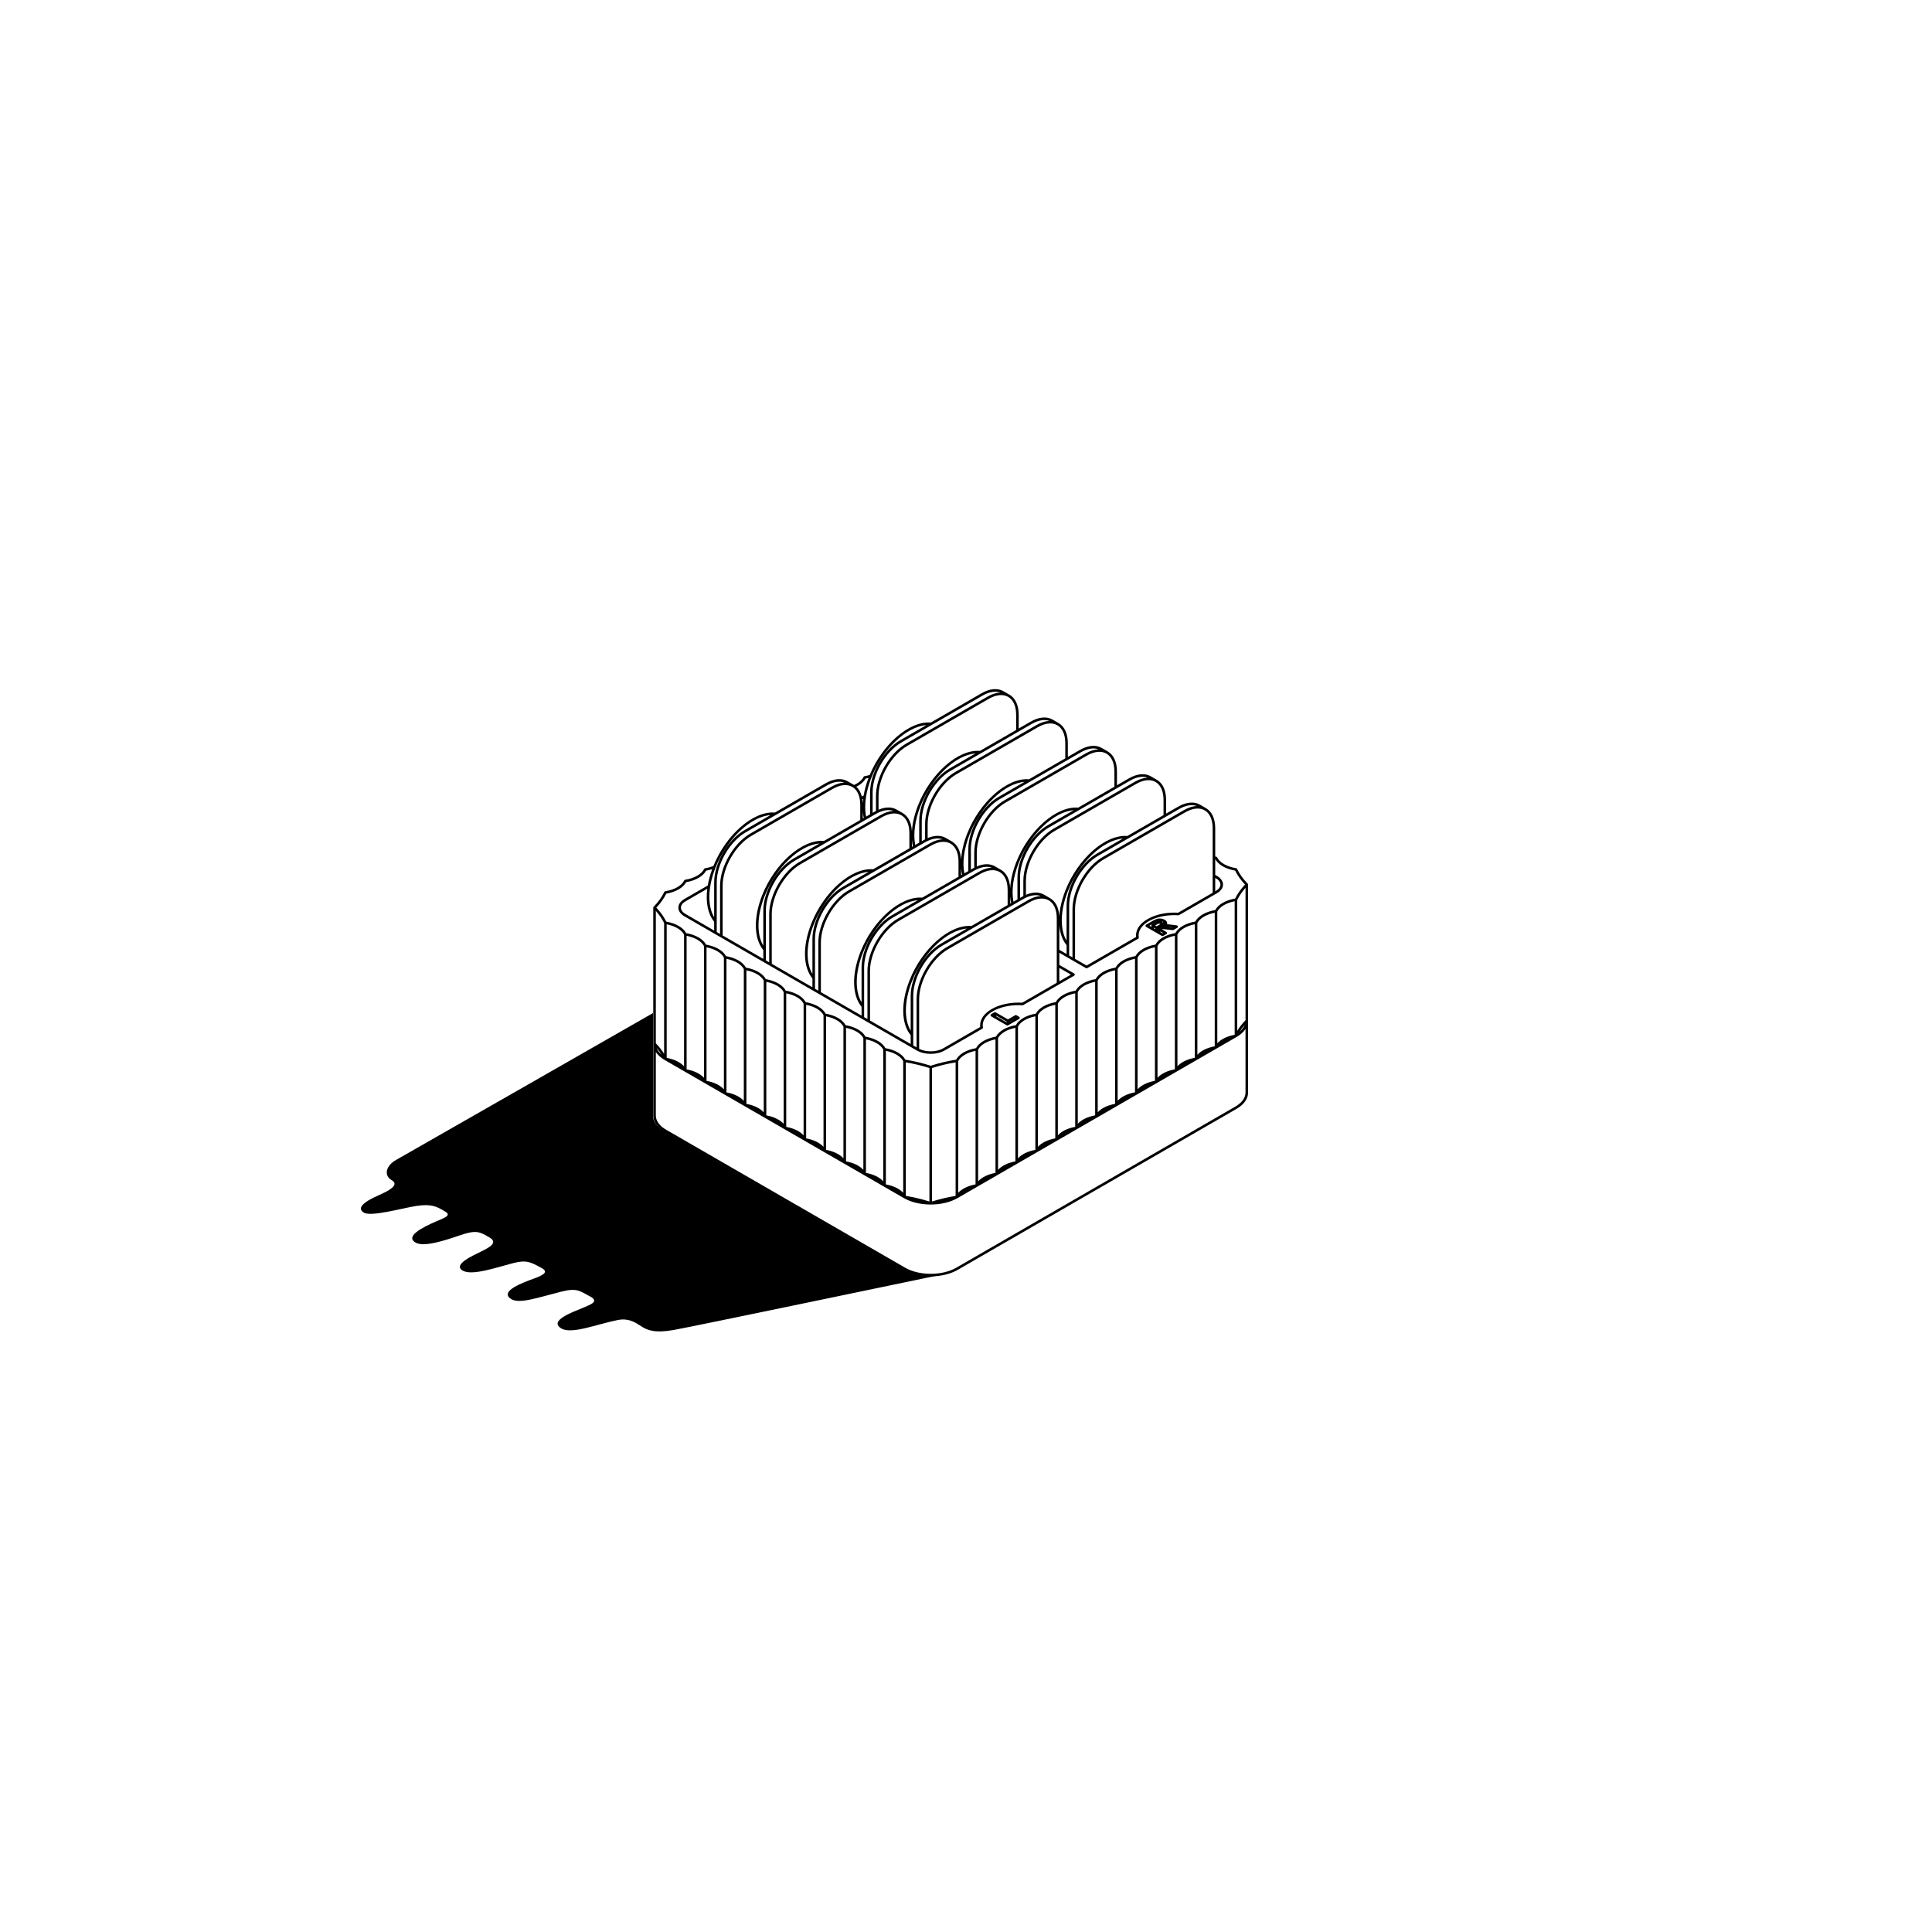
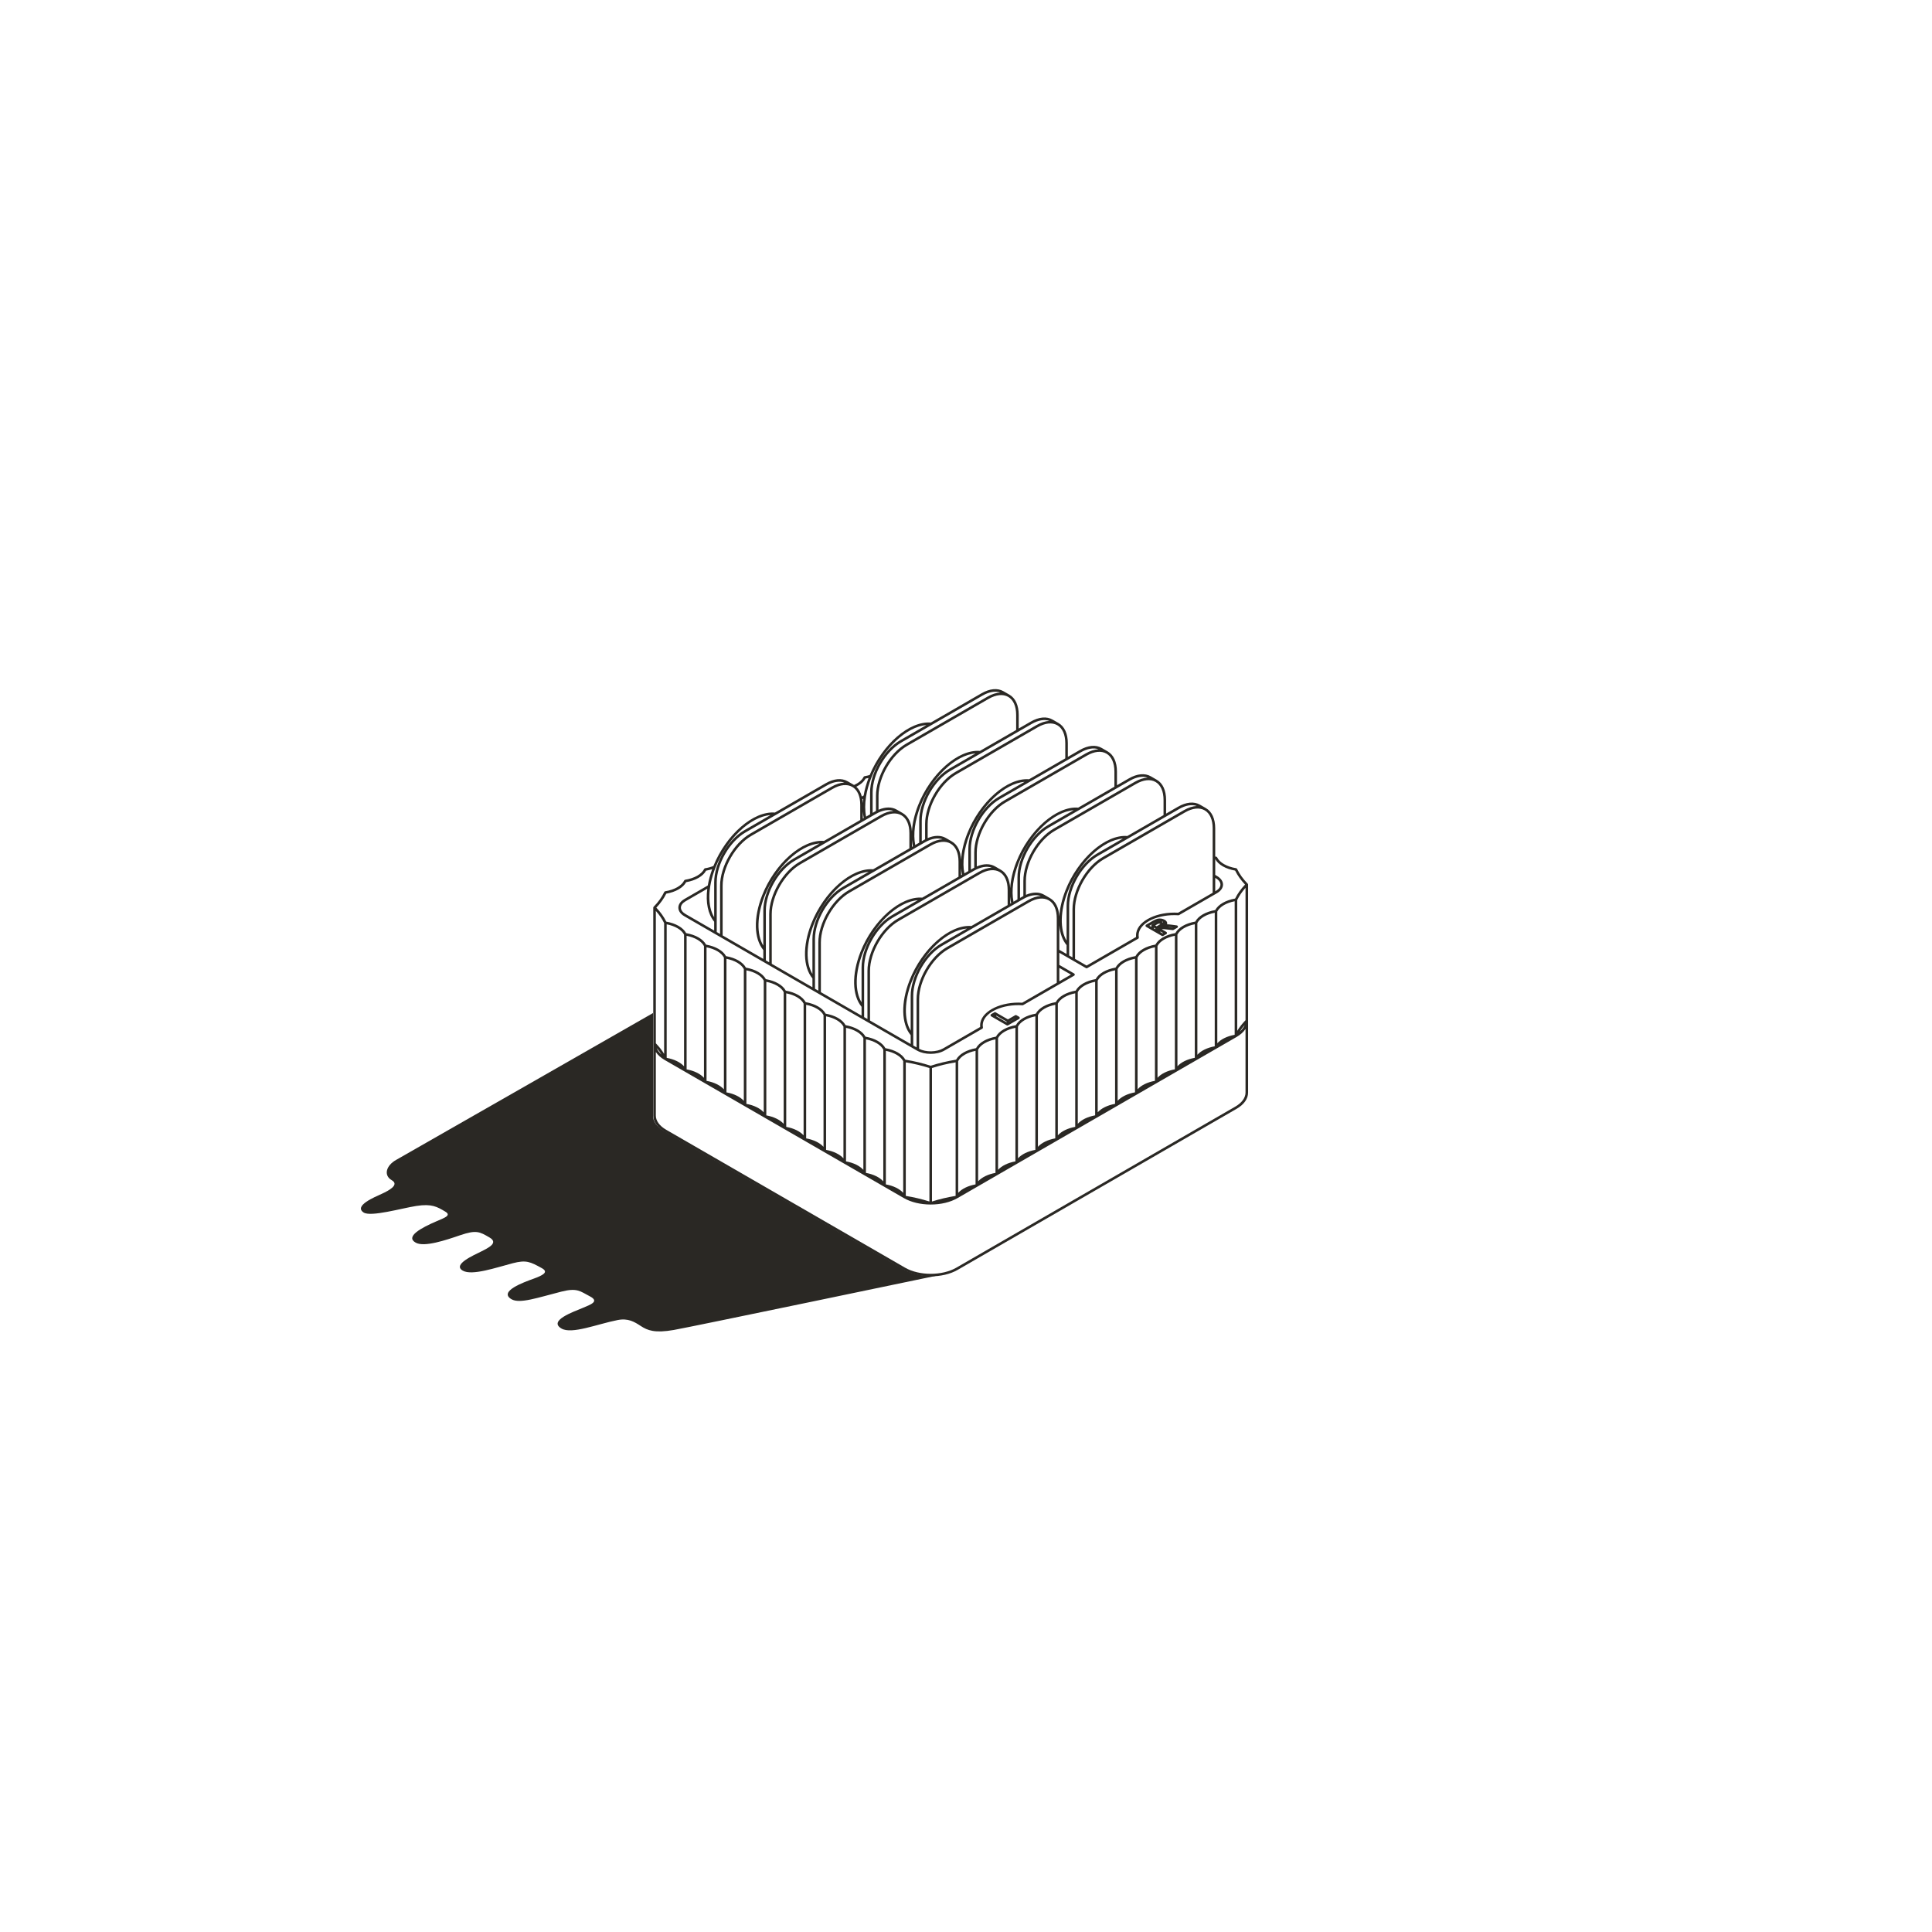
- <svg xmlns="http://www.w3.org/2000/svg" viewBox="0 0 1000 1000">
+ <svg xmlns="http://www.w3.org/2000/svg" viewBox="0 0 1000 1000" fill="#2A2824">
  <g id="Layer_2" data-name="Layer 2">
    <path d="M484.36,660.27v.12c-1.93.4-125.69,26.25-135.61,28s-13.66.17-17-2-6.54-4.22-12.07-3.13c-10.52,2.06-23.73,7.51-29.07,4.38-6.94-4.07,6.17-8.63,11-10.66,4.18-1.75,8.78-3.36,3.71-6s-6.52-4.53-14.81-2.42c-12.26,3.11-21.51,6.41-25.78,3.91-6.89-4.05,6.53-8.83,11.3-10.56s8.23-3.41,4.43-5.51c-6.07-3.37-8.17-4.34-15.05-2.56-8.43,2.18-21.12,6.64-25.92,3.82-5.39-3.16,5.65-7.92,9.51-9.86s9.14-4.49,4.39-7.27c-5.21-3.06-6.88-4-15.24-1.17-7.26,2.49-18.5,6.29-22.93,3.86-5.64-3.1,2.62-7.64,10.95-11.2,4.16-1.77,7.67-3,4.13-5-4-2.34-6.74-4.08-14.83-2.82-7.45,1.16-23.6,5.82-27.28,3.38-5.22-3.48,5.8-8,9.42-9.66s9.28-4.68,5.15-7.05c-4.3-2.47-3-7.55,2.32-10.53s132.92-75.99,132.92-75.99v53.15c0,3,2,5.78,5.64,7.87l124.29,71.76c4.44,2.59,10.6,3.63,16.43,3.14Z" />
  </g>
  <g id="Layer_3" data-name="Layer 3">
    <path d="M592.975,479.428c.011.026.012.053.026.078.009.015.022.027.032.041.012.017.025.033.038.049.049.058.103.109.166.147.003.002.004.005.007.006l8.137,4.698c.001.001.002.001.003.001.033.019.069.03.105.043.074.027.149.045.225.045 0,0,.001,0,.001,0s.001,0,.001,0c.076,0,.151-.018.225-.045.035-.013.072-.024.105-.043.001-.001.002-.001.003-.001l1.643-.949c.003-.002.004-.005.007-.006.063-.037.118-.088.166-.147.014-.016.026-.032.038-.049.01-.015.023-.026.032-.041.014-.025.015-.052.026-.078.018-.043.035-.084.044-.13.008-.042.009-.083.009-.125 0-.042-.001-.083-.009-.125-.009-.046-.026-.087-.044-.13-.011-.026-.012-.053-.026-.078-.007-.012-.019-.018-.026-.03-.025-.038-.056-.068-.089-.101-.032-.032-.062-.063-.099-.087-.011-.008-.018-.02-.03-.027l-2.329-1.344c.012-.004.023-.009.035-.013.091-.021.182-.042.279-.053.121-.014.247-.013.373-.013v.001c.233.014.466.028.699.047.431.035.856.086,1.281.136.001,0,.002,0,.003 0.0 0,0,0.0 0.0.001 0l2.958.337c.026.003.051.004.076.004.071,0,.142-.016.212-.04.02-.007.038-.015.058-.024.021-.009.043-.014.063-.026l1.965-1.135c.017-.01.027-.026.043-.038.041-.028.076-.06.11-.097.024-.027.047-.052.066-.082.025-.038.042-.078.059-.121.014-.036.028-.071.036-.109.003-.015.012-.027.014-.042.004-.027-.006-.052-.005-.079.001-.046,0-.091-.009-.137-.009-.046-.025-.086-.043-.129-.011-.025-.012-.052-.026-.076-.007-.013-.02-.019-.028-.031-.026-.039-.058-.071-.092-.104-.029-.028-.056-.057-.09-.079-.034-.023-.072-.037-.111-.054-.043-.018-.084-.036-.13-.045-.014-.003-.025-.011-.039-.013l-2.581-.343c-.003-0-.005.001-.008.001-.003-.001-.006-.003-.009-.003-.447-.06-.894-.12-1.345-.16-.305-.027-.612-.044-.92-.062l-.001.011c-.009-.001-.017-.005-.026-.005l0-.007-0.0.007c-.013-.001-.024-.007-.037-.007-.003,0-.004.001-.007.001-.003,0-.006-.002-.009-.002h-.005c-.04 0-.079.003-.119.003.051-.177.078-.346.099-.493 0-.002-.001-.003-0-.005.005-.036-.005-.073-.006-.11-.002-.052.002-.105-.011-.154-0-.001,0-.002-0-.004-.07-.25-.157-.562-.395-.861-.23-.289-.549-.499-.857-.702-.011-.007-.023-.007-.034-.014-.01-.006-.017-.016-.028-.022-.264-.136-.538-.277-.87-.384-.31-.1-.636-.158-.952-.214l-.002.009c-.001-0-.002-.001-.003-.001-.02-.004-.037-.015-.058-.017-.317-.027-.646-.055-.987-.036-.331.019-.635.084-.929.145l.003.012c-.03.006-.059.002-.088.012-.334.115-.668.231-.979.364-.46.198-.862.429-1.249.652-0.0 0-0.0 0-.001.001-.001 0-.001 0-.001.001l-3.458,1.996c-.012.007-.018.019-.03.026-.037.025-.068.056-.101.089-.032.032-.063.062-.087.099-.008.011-.019.018-.026.03-.014.025-.015.052-.026.078-.018.043-.035.084-.044.13-.008.042-.009.083-.009.125-0.0.042.001.083.009.125.009.046.026.087.044.13h-0ZM604.857,479.795c.067.005.134.008.201.013.431.038.857.096,1.303.156.001,0,.001,0,.001,0l.64.085-.079.046-2.066-.235v-.065h0ZM601.543,476.941c.104.034.204.076.305.122v.569c-.039-.06-.084-.123-.144-.186-.051-.053-.106-.096-.161-.139v-.366h0ZM597.996,480.955l-.733-.423v-.359l.733.423v.359ZM599.464,480.53c-.019.022-.037.044-.053.069-.008.011-.019.018-.026.03-.007.012-.007.026-.013.038-.013.026-.023.052-.033.08-.003.007-.008.013-.01.021v-.172l.149-.086c-.005.006-.008.014-.013.019h0ZM600.589,479.872c-.004.002-.008.003-.011.004.004-.002.008-.004.011-.007v.002ZM600.627,482.115l1.399.808-.311.179-1.088-.628v-.359h0ZM599.817,476.769c.071-.01.142-.022.211-.026.058-.003.122.001.183.001v.038c-.032-.004-.067-.009-.098-.012-.012-.001-.023.004-.035.003-.012-.001-.022-.007-.034-.007h-.012c-.073.001-.143.012-.215.015v-.013h0ZM599,478.409c.122-.065.247-.13.371-.193.112-.041.219-.079.314-.095.105-.018.218-.018.332-.02.107.011.215.02.31.045.083.022.172.069.271.12-.057.044-.11.089-.169.131-.256.182-.557.352-.876.531-.001.001-.002.002-.003.002-.001.001-.003.001-.004.001l-.882.509-.733-.423.283-.163c.001-0.0.001-.001.001-.001.001-0.0.001-.001.002-.001.258-.151.516-.301.784-.445h0ZM597.369,477.754s.001-.001.001-.001c.371-.213.722-.415,1.11-.582.002-.001.004-.001.005-.002v.006c-.038.02-.076.039-.114.059-.282.151-.553.309-.824.467-0,0-0,0-.001 0l-1.282.74c-.012.007-.018.019-.03.026-.025.016-.047.034-.07.053-.024.021-.044.041-.065.065-.019.022-.037.044-.053.069-.008.011-.019.018-.026.03-.007.012-.007.026-.013.038-.013.026-.023.052-.033.079-.01.03-.018.059-.024.09-.006.029-.01.057-.011.087-.001.013-.008.025-.008.039v.744l-1.022-.59,2.459-1.419h0ZM646.01,457.857c-0-.046-.017-.089-.026-.134-.008-.038-.008-.076-.023-.113-.001-.003-.002-.005-.003-.008-.028-.067-.071-.123-.118-.177-.009-.01-.012-.023-.022-.033-.001-.001-.002-.002-.002-.002-.001-.001-.001-.001-.002-.002-.001-.001-.001-.001-.002-.002-0-0-0-.001-.001-.001-0-0-.001-0-.001-.001-2.372-2.409-4.217-4.98-5.482-7.641-.009-.019-.025-.03-.036-.048-.023-.039-.05-.074-.081-.108-.029-.032-.057-.06-.091-.085-.033-.025-.068-.044-.106-.062-.042-.021-.084-.037-.129-.048-.019-.005-.034-.017-.054-.02-4.764-.765-8.527-2.906-9.819-5.585-.009-.018-.024-.028-.034-.045-.023-.04-.051-.074-.082-.108-.029-.032-.058-.06-.091-.086-.033-.025-.068-.043-.106-.062-.041-.02-.082-.036-.126-.047-.019-.005-.035-.017-.055-.021-.175-.028-.346-.064-.519-.096v-14.59c0-4.954-1.705-8.666-4.802-10.454-0-0-.001-0-.001-.001l-3.051-1.762c-3.098-1.788-7.166-1.408-11.454,1.069l-6.121,3.534v-7.068c0-4.954-1.705-8.666-4.802-10.454-0-0-.001-0-.001-.001l-3.051-1.762c-3.096-1.788-7.164-1.409-11.455,1.069l-6.121,3.534v-7.068c0-4.953-1.705-8.665-4.8-10.453-.001-0-.001-.001-.001-.001l-3.051-1.762c-3.097-1.787-7.166-1.408-11.455,1.069l-6.121,3.534v-7.068c0-4.953-1.705-8.665-4.8-10.453-.001-0-.001-.001-.001-.001l-3.051-1.762c-3.097-1.788-7.166-1.408-11.455,1.069l-6.121,3.534v-7.068c0-4.953-1.705-8.665-4.8-10.453-.001-0-.001-.001-.001-.001l-3.051-1.762c-3.097-1.788-7.166-1.408-11.455,1.069l-26.202,15.127c-10.999-.906-24.942,11.13-31.622,27.151-.857.252-1.752.463-2.678.611-.019.003-.034.015-.052.02-.046.011-.088.028-.13.049-.037.018-.072.037-.104.061-.034.025-.063.054-.092.086-.031.034-.058.068-.081.107-.01.017-.026.028-.035.046-.792,1.645-2.547,3.118-4.948,4.179-.082-.051-.16-.106-.244-.155-0-0-.001-.001-.001-.001l-3.051-1.762c-3.096-1.787-7.165-1.408-11.455,1.069l-26.201,15.127c-11.114-.911-25.234,11.383-31.828,27.654-1.316.525-2.762.922-4.312,1.171-.02.003-.035.016-.055.021-.044.011-.083.027-.124.046-.039.019-.076.038-.11.064-.033.024-.061.052-.089.083-.031.034-.059.069-.082.108-.01.017-.026.028-.035.046-1.292,2.682-5.055,4.823-9.823,5.588-.021.003-.037.016-.056.021-.043.011-.081.026-.121.045-.04.019-.077.039-.112.065-.033.024-.06.052-.088.083-.031.034-.059.069-.083.109-.01.017-.026.028-.035.046-1.292,2.681-5.055,4.822-9.823,5.588-.02.003-.035.015-.053.02-.046.011-.087.028-.13.049-.038.018-.072.038-.105.062-.034.025-.062.054-.091.085-.031.034-.058.069-.081.108-.01.017-.027.029-.035.047-1.268,2.665-3.115,5.239-5.491,7.649-.018.019-.025.043-.041.063-.037.047-.075.092-.098.147-.001.002-.001.005-.002.007-.016.041-.017.084-.026.127-.008.041-.023.08-.024.122,0,.001-.001.001-.001.002v107.663c0,3.206,2.113,6.192,5.951,8.407l123.754,71.449c3.831,2.212,8.862,3.317,13.895,3.317s10.065-1.106,13.895-3.317l144.436-83.391c3.837-2.216,5.95-5.201,5.95-8.406v-107.663c0-.001-.001-.002-.001-.002l0-0ZM629.001,454.393l.222.128c1.597.922,2.475,2.107,2.475,3.338s-.879,2.417-2.475,3.338l-.222.128v-6.932h0ZM623.527,419.427l.006.004c.001 0.0.001.001.002.001,2.666,1.54,4.134,4.843,4.134,9.3v33.363l-17.866,10.315c-10.753-.619-20.447,3.991-21.664,10.337-.086.447-.128.897-.128,1.347v.898l-25.587,14.773-5.979-3.452v-25.69c0-9.503,6.695-21.099,14.924-25.849l42.043-24.273c3.857-2.227,7.45-2.607,10.116-1.072h0ZM610.359,418.737c3.32-1.917,6.551-2.457,9.067-1.556-2.082.095-4.348.817-6.681,2.164l-42.043,24.273c-8.596,4.963-15.59,17.077-15.59,27.003v24.921l-1.72-.993v-25.69c0-9.503,6.695-21.099,14.924-25.849l42.043-24.273h0ZM552.668,461.425c5.871-14.971,18.226-26.604,28.526-27.387l-13.543,7.819c-8.596,4.963-15.59,17.077-15.59,27.003v18.039c-3.488-5.779-3.319-15.46.607-25.474h0ZM552.061,489.216v4.564l-3.754-2.167v-12.645c.352,4.117,1.609,7.644,3.754,10.247ZM598.098,404.745l.006.004c.001 0.0.001.001.002.001,2.666,1.54,4.134,4.843,4.134,9.3v7.837l-18.749,10.825c-11.228-.929-25.571,11.671-32.063,28.227-1.837,4.686-2.874,9.243-3.145,13.411-.21-4.466-1.887-7.813-4.776-9.482-.001-0-.001-.001-.002-.002l-3.051-1.762c-2.607-1.504-5.903-1.468-9.439.057v-7.22c0-9.503,6.695-21.099,14.924-25.849l42.043-24.273c3.857-2.228,7.449-2.608,10.116-1.072h0ZM548.307,500.982l6.003,3.466-6.003,3.466v-6.932ZM475.75,517.211s0-0,0-0c0-9.502,6.695-21.098,14.924-25.849l42.043-24.273s.001-.001.001-.001c3.86-2.229,7.454-2.608,10.121-1.068,2.667,1.54,4.136,4.843,4.136,9.301v33.362l-17.865,10.315c-10.75-.623-20.448,3.991-21.665,10.337-.086.447-.128.897-.128,1.347v.898l-19.139,11.05c-3.405,1.967-8.85,2.045-12.428.244v-25.663s0-0,0-0h0ZM474.418,517.211s0,0,0,0v24.92l-1.72-.993v-25.689c0-9.503,6.695-21.099,14.924-25.85l42.043-24.273c3.319-1.916,6.551-2.457,9.067-1.556-2.081.095-4.348.816-6.681,2.163-.001 0-.001.001-.001.001l-42.041,24.272c-8.596,4.963-15.59,17.077-15.59,27.003,0,0,0,0,0,0h0ZM396.412,471.405c0-9.502,6.695-21.098,14.924-25.849l42.043-24.273s0-0.0.001-.001c3.32-1.917,6.55-2.456,9.066-1.555-2.081.095-4.348.817-6.681,2.164l-42.043,24.273c-8.596,4.963-15.59,17.077-15.59,27.003v24.92l-1.72-.993v-25.689h0ZM395.08,471.405v18.039c-3.488-5.779-3.319-15.46.608-25.474,5.87-14.973,18.217-26.613,28.528-27.389l-13.546,7.821c-8.596,4.963-15.59,17.077-15.59,27.003h0ZM446.57,415.663c-.031-.695-.102-1.36-.203-1.999l.412-.238c-.094.756-.163,1.502-.209,2.237h0ZM447.08,423.38l-.489.282v-3.63c.091,1.16.255,2.277.489,3.348ZM399.464,473.166c0-9.502,6.695-21.098,14.924-25.849l42.043-24.273c3.859-2.228,7.451-2.607,10.117-1.072l.006.003s.001 0.0.002.001c2.666,1.54,4.135,4.843,4.135,9.3v7.837l-18.748,10.824c-11.242-.924-25.572,11.671-32.064,28.227-4.523,11.537-4.269,22.33.632,28.278v4.564l-21.045-12.15v-25.689h0ZM421.117,478.651c5.871-14.974,18.217-26.617,28.53-27.39l-13.547,7.822c-8.597,4.963-15.591,17.077-15.591,27.003v18.039c-3.488-5.779-3.319-15.46.608-25.474h0ZM421.841,486.086c0-9.502,6.695-21.098,14.925-25.849l42.042-24.273c3.32-1.917,6.551-2.457,9.067-1.556-2.082.095-4.348.816-6.681,2.163l-42.042,24.273c-8.597,4.963-15.591,17.077-15.591,27.003v24.92l-1.72-.993v-25.689h0ZM472.021,438.344v-3.627c.091,1.159.255,2.275.488,3.345l-.488.282ZM476.382,417.381c5.87-14.971,18.222-26.602,28.525-27.387l-13.542,7.819c-8.596,4.963-15.59,17.077-15.59,27.003v11.361l-2.053,1.185c-1.118-5.666-.188-12.715,2.661-19.981ZM424.892,487.848c0-9.502,6.695-21.098,14.925-25.849l42.042-24.273c3.857-2.228,7.451-2.607,10.117-1.072l.006.003s.001 0.0.002.001c2.666,1.54,4.135,4.843,4.135,9.3v7.837l-18.748,10.824c-11.245-.923-25.572,11.671-32.064,28.227-4.524,11.537-4.269,22.33.632,28.279v4.563l-21.046-12.151v-25.689h0ZM446.546,493.332c5.871-14.973,18.219-26.615,28.529-27.389l-13.547,7.821c-8.596,4.963-15.59,17.077-15.59,27.003v18.039c-3.488-5.779-3.319-15.46.608-25.474h0ZM447.27,500.767c0-9.502,6.695-21.098,14.924-25.849l42.043-24.273c3.32-1.917,6.551-2.458,9.067-1.556-2.081.095-4.348.817-6.681,2.164-.001 0-.001.001-.001.001l-42.041,24.272c-8.596,4.963-15.59,17.077-15.59,27.003v24.92l-1.72-.993v-25.689h0ZM497.45,453.025v-3.627c.091,1.159.256,2.275.489,3.345l-.489.282h0ZM501.811,432.062c5.87-14.971,18.223-26.605,28.526-27.387l-13.543,7.819c-8.596,4.963-15.59,17.077-15.59,27.003v11.361l-2.053,1.185c-1.119-5.666-.188-12.715,2.661-19.981h0ZM450.321,502.529c0-9.502,6.695-21.098,14.924-25.849l42.043-24.273s.001-.001.001-.001c3.857-2.227,7.449-2.607,10.115-1.071l.006.003s.001 0.0.002.001c2.666,1.54,4.135,4.843,4.135,9.3v7.837l-18.748,10.824c-11.229-.925-25.572,11.671-32.064,28.227-4.524,11.537-4.269,22.329.632,28.278v4.564l-21.045-12.15v-25.689h0ZM471.975,508.014c5.871-14.973,18.21-26.614,28.529-27.389l-13.546,7.821c-8.596,4.963-15.59,17.077-15.59,27.003v18.038c-3.488-5.779-3.319-15.46.608-25.474h0ZM522.878,467.707v-3.627c.091,1.159.256,2.275.489,3.345l-.489.282h0ZM527.239,446.743c5.871-14.975,18.209-26.617,28.529-27.389l-13.547,7.821c-8.596,4.963-15.59,17.077-15.59,27.003v11.361l-2.053,1.185c-1.119-5.666-.188-12.715,2.661-19.981h0ZM584.93,404.056c3.32-1.917,6.552-2.458,9.068-1.556-2.082.095-4.348.817-6.682,2.164l-42.043,24.273c-8.596,4.963-15.59,17.077-15.59,27.003v7.857c-.228.12-.455.243-.684.376l-1.035.598v-10.592c0-9.503,6.695-21.099,14.924-25.849l42.042-24.273h0ZM572.676,390.068c2.667,1.54,4.136,4.843,4.136,9.301v7.837l-18.748,10.825c-11.226-.921-25.572,11.671-32.063,28.227-1.824,4.651-2.878,9.228-3.143,13.447-.203-4.486-1.882-7.847-4.781-9.52l-3.051-1.762c-2.607-1.504-5.903-1.468-9.438.057v-7.22c0-9.503,6.695-21.099,14.924-25.849l42.042-24.273c3.861-2.229,7.455-2.609,10.123-1.069h-0ZM559.501,389.375c3.319-1.916,6.55-2.457,9.066-1.556-2.081.095-4.347.817-6.681,2.164l-42.042,24.273c-8.596,4.963-15.59,17.077-15.59,27.003v7.857c-.228.12-.455.243-.684.376l-1.035.598v-10.592c0-9.503,6.695-21.099,14.924-25.849l42.042-24.273h0ZM547.247,375.386c2.667,1.54,4.136,4.843,4.136,9.301v7.837l-18.748,10.825c-11.227-.925-25.572,11.671-32.063,28.227-1.824,4.651-2.878,9.228-3.143,13.447-.203-4.486-1.882-7.847-4.781-9.52l-3.051-1.762c-2.607-1.505-5.902-1.468-9.438.057v-7.22c0-9.502,6.695-21.098,14.925-25.849l42.042-24.273c3.861-2.229,7.455-2.609,10.123-1.069h0ZM534.073,374.693c3.319-1.917,6.551-2.457,9.067-1.556-2.081.095-4.348.816-6.681,2.164l-42.042,24.273c-8.597,4.963-15.591,17.077-15.591,27.003v7.857c-.228.12-.455.243-.684.375l-1.035.598v-10.592c0-9.502,6.695-21.098,14.925-25.849.001-0.0.001-.001.001-.001l42.041-24.272h0ZM521.818,360.705c2.667,1.54,4.136,4.843,4.136,9.301v7.837l-18.749,10.825c-11.232-.925-25.571,11.671-32.063,28.227-1.824,4.652-2.878,9.229-3.143,13.449-.203-4.487-1.882-7.848-4.781-9.522l-3.051-1.762c-2.606-1.504-5.902-1.467-9.439.057v-7.221c0-9.502,6.695-21.098,14.925-25.849l42.042-24.273c3.861-2.229,7.456-2.609,10.123-1.069h0ZM508.644,360.012c3.319-1.917,6.551-2.457,9.067-1.556-2.081.095-4.348.817-6.681,2.164l-42.042,24.273c-8.597,4.963-15.591,17.077-15.591,27.003v7.857c-.228.12-.455.243-.684.375-0.0 0-0.0 0-.001.001l-1.034.597v-10.592c0-.001-0-.001-0-.002.001-9.502,6.695-21.097,14.925-25.848l42.042-24.273h-0ZM450.953,402.699c5.871-14.973,18.217-26.614,28.528-27.389l-13.546,7.821c-8.597,4.963-15.591,17.077-15.591,27.003,0,.001 0.0.001 0.0.002v11.359l-2.053,1.185c-.611-3.096-.612-6.603-.019-10.336.004-.014.004-.028.007-.042.493-3.086,1.386-6.323,2.673-9.604h0ZM448.011,402.999c.517-.09,1.027-.195,1.526-.317-1.177,3.085-2.016,6.132-2.509,9.061l-.94.543c-.539-2.11-1.507-3.831-2.854-5.076,2.22-1.1,3.879-2.567,4.778-4.212h0ZM441.121,407.292l.003.002s0.0 0.0.001 0c1.98,1.144,3.298,3.261,3.846,6.1.001.008.004.016.005.025.187.977.284,2.038.284,3.175v7.837l-18.748,10.824c-11.245-.925-25.572,11.671-32.063,28.227-4.524,11.537-4.269,22.33.632,28.278v4.564l-21.045-12.15v-25.69c0-9.502,6.695-21.098,14.924-25.849l42.042-24.273s.001-.001.001-.001c3.859-2.227,7.453-2.607,10.119-1.07h0ZM427.95,406.601c3.319-1.917,6.551-2.457,9.067-1.556-2.082.095-4.348.817-6.682,2.163-.001 0-.001.001-.001.001l-42.041,24.272c-8.596,4.963-15.59,17.077-15.59,27.003v24.921l-1.72-.993v-25.69c0-9.502,6.695-21.098,14.924-25.849l42.042-24.273h0ZM370.259,449.288c5.871-14.974,18.215-26.617,28.529-27.39l-13.547,7.821c-8.596,4.963-15.59,17.077-15.59,27.003v18.039c-3.488-5.779-3.319-15.46.608-25.474h0ZM369.651,477.08v4.564l-14.733-8.506c-1.597-.922-2.476-2.107-2.476-3.339s.879-2.416,2.476-3.338l11.165-6.446c-.885,7.026.313,13.114,3.568,17.064h0ZM344.859,462.566c4.926-.861,8.728-3.061,10.305-5.954,4.934-.86,8.741-3.062,10.318-5.959,1.098-.192,2.15-.452,3.143-.779-1.066,2.898-1.829,5.738-2.291,8.459l-12.082,6.975c-2.026,1.17-3.142,2.765-3.142,4.492s1.116,3.322,3.142,4.492l120.363,69.491c.058.034.122.062.181.094.014.007.027.016.042.022,1.932,1.051,4.409,1.582,6.891,1.582,2.576,0,5.153-.567,7.114-1.699l19.589-11.309c.007-.004.01-.01.017-.014.041-.026.073-.061.107-.095.028-.028.06-.051.083-.082.024-.034.036-.073.054-.111.018-.04.041-.077.051-.12.009-.036.005-.074.008-.113.003-.049.009-.097.002-.146-.001-.007.002-.014 0-.022-.139-.726-.139-1.461,0-2.187,1.102-5.751,10.294-9.903,20.478-9.249.005 0.0.01-.002.015-.002.009 0.0.018.004.028.004.072,0,.144-.016.215-.041.002-.001.003-.001.004-.002.038-.013.077-.026.113-.047l26.369-15.224c.003-.002.004-.005.007-.006.063-.037.118-.088.166-.147.014-.016.026-.032.038-.049.01-.015.023-.026.032-.041.014-.025.015-.052.026-.078.018-.043.035-.084.044-.13.008-.042.009-.083.009-.125 0-.042-.001-.083-.009-.125-.009-.046-.026-.087-.044-.13-.011-.026-.012-.053-.026-.078-.007-.012-.019-.018-.026-.03-.025-.038-.057-.068-.089-.101-.032-.032-.062-.063-.098-.087-.011-.008-.018-.02-.03-.027l-7.668-4.427v-6.292l13.784,7.958c.001.001.002.001.003.001.033.019.069.03.105.043.074.027.149.045.225.045 0,0,.001,0,.001,0s.001,0,.001,0c.076,0,.151-.018.225-.045.035-.013.072-.024.105-.043.001-.001.002-.001.003-.001l26.37-15.225c.007-.004.01-.011.017-.015.041-.025.071-.06.105-.093.029-.028.061-.052.084-.084.024-.033.036-.072.053-.109.019-.04.041-.078.052-.121.009-.036.005-.074.008-.112.003-.049.009-.097.002-.146-.001-.007.002-.014 0-.022-.139-.725-.139-1.461,0-2.186,1.102-5.751,10.285-9.9,20.477-9.249.005 0.0.01-.002.016-.002.009 0.0.018.004.027.004.069,0,.138-.015.205-.037.011-.004.02-.009.031-.013.032-.012.065-.022.096-.04l19.589-11.31c2.026-1.17,3.141-2.765,3.141-4.492s-1.115-3.322-3.141-4.492l-.888-.512v-8.146c1.589,2.874,5.378,5.058,10.281,5.916,1.24,2.516,2.969,4.946,5.144,7.234-2.175,2.289-3.904,4.718-5.144,7.234-4.926.861-8.728,3.061-10.305,5.954-4.932.86-8.738,3.06-10.316,5.956-4.933.86-8.739,3.061-10.317,5.957-4.932.86-8.738,3.061-10.316,5.956-4.933.86-8.739,3.061-10.317,5.957-4.932.86-8.738,3.061-10.316,5.957-4.932.86-8.739,3.06-10.317,5.956-4.932.86-8.738,3.061-10.316,5.956-4.932.86-8.739,3.061-10.317,5.957-4.932.86-8.738,3.061-10.316,5.957-4.932.86-8.739,3.061-10.317,5.957-4.932.859-8.738,3.06-10.317,5.957-4.932.859-8.739,3.06-10.317,5.956-4.932.86-8.737,3.06-10.316,5.956-4.572.741-8.986,1.798-13.13,3.146-4.143-1.348-8.557-2.405-13.129-3.146-1.579-2.894-5.383-5.093-10.312-5.953-1.578-2.894-5.383-5.094-10.313-5.954-1.579-2.894-5.383-5.094-10.313-5.954-1.579-2.894-5.383-5.095-10.313-5.955-1.578-2.894-5.383-5.094-10.313-5.954-1.578-2.894-5.383-5.094-10.313-5.954-1.578-2.894-5.383-5.094-10.313-5.954-1.579-2.894-5.384-5.094-10.313-5.954-1.579-2.894-5.383-5.094-10.313-5.954-1.579-2.894-5.383-5.094-10.313-5.954-1.579-2.894-5.383-5.094-10.313-5.954-1.577-2.892-5.377-5.091-10.301-5.952-1.241-2.517-2.969-4.946-5.144-7.234,2.175-2.288,3.903-4.717,5.144-7.234l-0.0 0ZM630.076,539.983v-68.169c1.27-2.479,4.657-4.479,8.985-5.328v69.118c-3.912.72-7.094,2.289-8.985,4.38h0ZM634.202,538.58l-1.268.732c.395-.259.818-.503,1.268-.732ZM619.76,545.94v-68.169c1.271-2.479,4.657-4.479,8.985-5.328v69.117c-3.912.721-7.093,2.29-8.985,4.38ZM623.879,544.54l-1.26.727c.392-.257.813-.5,1.26-.727ZM609.442,551.896v-68.169c1.27-2.479,4.657-4.478,8.985-5.328v69.117c-3.912.721-7.094,2.29-8.985,4.38h0ZM613.561,550.497l-1.258.727c.392-.257.812-.499,1.258-.727ZM599.126,557.853v-68.169c1.27-2.479,4.657-4.479,8.985-5.328v69.117c-3.912.721-7.093,2.29-8.985,4.38ZM603.245,556.453l-1.26.727c.392-.257.813-.5,1.26-.727ZM588.809,563.809v-68.169c1.27-2.479,4.657-4.479,8.985-5.328v69.118c-3.912.72-7.094,2.289-8.985,4.38ZM592.938,562.404l-1.273.735c.396-.26.822-.505,1.273-.735ZM578.492,569.765v-68.169c1.27-2.479,4.657-4.479,8.985-5.328v69.118c-3.911.72-7.093,2.289-8.985,4.38h0ZM582.615,568.364l-1.264.73c.394-.258.816-.502,1.264-.73ZM568.175,575.722v-68.169c1.27-2.479,4.657-4.479,8.985-5.328v69.117c-3.912.721-7.094,2.29-8.985,4.38h0ZM572.294,574.322l-1.258.727c.392-.257.812-.499,1.258-.727ZM557.859,581.678v-68.17c1.27-2.478,4.657-4.478,8.985-5.328v69.117c-3.912.721-7.093,2.29-8.985,4.38ZM561.978,580.279l-1.26.727c.392-.257.813-.5,1.26-.727ZM547.542,587.635v-68.17c1.27-2.478,4.657-4.478,8.985-5.328v69.118c-3.912.721-7.094,2.29-8.985,4.38ZM551.66,586.236l-1.258.727c.392-.257.812-.499,1.258-.727ZM537.225,593.591v-68.17c1.27-2.478,4.657-4.478,8.985-5.328v69.118c-3.912.72-7.093,2.289-8.985,4.38ZM541.355,592.186l-1.274.736c.397-.26.822-.506,1.274-.736ZM526.908,599.547v-68.169c1.27-2.478,4.657-4.478,8.985-5.328v69.118c-3.912.72-7.094,2.289-8.985,4.38h0ZM531.034,598.144l-1.268.732c.395-.259.818-.503,1.268-.732ZM516.591,605.504v-68.169c1.27-2.479,4.657-4.479,8.985-5.328v69.117c-3.912.721-7.093,2.29-8.985,4.38ZM520.711,604.104l-1.26.727c.392-.257.813-.5,1.26-.727ZM506.274,611.461v-68.17c1.271-2.479,4.657-4.478,8.985-5.327v69.117c-3.912.721-7.094,2.29-8.985,4.38ZM510.393,610.061l-1.258.727c.392-.257.812-.499,1.258-.727ZM495.958,617.417v-68.17c1.27-2.478,4.657-4.478,8.985-5.328v69.118c-3.912.721-7.093,2.29-8.985,4.38h0ZM500.077,616.017l-1.26.727c.392-.257.813-.5,1.26-.727ZM494.626,549.873v69.118c-4.25.7-8.353,1.676-12.23,2.901v-69.078c3.87-1.245,7.978-2.231,12.23-2.942h0ZM481.063,552.815v69.078c-3.877-1.225-7.98-2.201-12.23-2.901v-69.118c4.253.711,8.36,1.696,12.23,2.942h0ZM458.521,613.039v-69.118c4.325.85,7.71,2.848,8.981,5.325v68.171c-1.891-2.089-5.072-3.658-8.981-4.378ZM464.63,616.738l-1.215-.701c.429.22.836.454,1.215.701ZM448.208,607.085v-69.117c4.325.85,7.71,2.848,8.981,5.325v68.171c-1.891-2.089-5.072-3.658-8.981-4.379h0ZM454.319,610.785l-1.224-.707c.433.222.842.457,1.224.707ZM437.895,601.131v-69.117c4.325.85,7.709,2.848,8.981,5.325v68.17c-1.891-2.089-5.071-3.657-8.981-4.378h0ZM444.005,604.83l-1.218-.703c.431.221.838.455,1.218.703ZM427.582,595.177v-69.118c4.325.85,7.71,2.848,8.981,5.326v68.17c-1.891-2.089-5.071-3.658-8.981-4.378h0ZM433.693,598.876l-1.219-.704c.431.221.839.456,1.219.704ZM417.269,589.223v-69.118c4.325.85,7.71,2.848,8.981,5.325v68.171c-1.891-2.089-5.071-3.658-8.981-4.378h0ZM423.38,592.922l-1.218-.703c.431.221.838.455,1.218.703ZM406.957,583.269v-69.118c4.325.85,7.71,2.848,8.981,5.325v68.171c-1.891-2.089-5.071-3.658-8.981-4.378h0ZM413.067,586.968l-1.219-.704c.431.221.839.456,1.219.704ZM396.644,577.314v-69.117c4.325.85,7.71,2.849,8.981,5.326v68.171c-1.891-2.089-5.072-3.658-8.981-4.379h0ZM402.755,581.015l-1.224-.707c.433.222.842.457,1.224.707ZM386.331,571.36v-69.117c4.324.85,7.709,2.848,8.981,5.324v68.171c-1.891-2.089-5.071-3.657-8.981-4.378h0ZM392.441,575.06l-1.218-.703c.431.221.838.455,1.218.703ZM376.018,565.406v-69.117c4.325.85,7.71,2.848,8.981,5.325v68.171c-1.891-2.089-5.071-3.658-8.981-4.378h0ZM382.129,569.106l-1.219-.704c.431.221.839.456,1.219.704ZM365.705,559.452v-69.118c4.325.85,7.71,2.849,8.981,5.325v68.171c-1.891-2.089-5.071-3.658-8.981-4.378h0ZM371.815,563.152l-1.218-.703c.431.221.838.455,1.218.703ZM355.392,553.498v-69.117c4.325.85,7.71,2.848,8.981,5.325v68.171c-1.891-2.089-5.072-3.658-8.981-4.379h0ZM361.504,557.198l-1.224-.707c.433.222.842.457,1.224.707ZM345.08,547.544v-69.117c4.325.85,7.71,2.849,8.981,5.325v68.17c-1.891-2.089-5.071-3.658-8.981-4.378ZM351.188,551.242l-1.213-.7c.429.22.835.453,1.213.7ZM339.462,471.49c1.795,2.011,3.235,4.123,4.286,6.298v67.697c-1.153-1.895-2.587-3.729-4.286-5.48v-68.514h0ZM342.419,545.87c-1.196-1.049-2.053-2.212-2.527-3.421.954,1.113,1.795,2.256,2.527,3.421ZM644.678,565.522c0,2.67-1.926,5.314-5.284,7.253l-144.436,83.391c-7.295,4.211-19.164,4.211-26.458,0l-123.754-71.45c-3.358-1.939-5.285-4.582-5.285-7.253v-32.928c1.003,1.54,2.552,2.945,4.598,4.13 0.0 0.0.001.001.001.001 0.0 0.0.001 0.0.001.001.001 0.0.001.001.002.001.006.003.011.007.017.01l10.313,5.954,10.313,5.955,10.313,5.954,10.313,5.954,10.313,5.954,10.313,5.955,10.313,5.954,10.313,5.954,10.313,5.954,10.313,5.954,10.313,5.955,10.313,5.954c3.722,2.149,8.657,3.332,13.895,3.332s10.173-1.184,13.895-3.332l10.316-5.957,10.317-5.957,10.316-5.957,10.317-5.956,10.316-5.957,10.317-5.957,10.316-5.957,10.317-5.957,10.316-5.956,10.317-5.957,10.316-5.957,10.317-5.957,10.316-5.957,10.317-5.956c.006-.004.011-.007.017-.011 0-0.0.001-0.0.001-.001.001-0.0.001-.001.002-.001 0,0,0-0.0 0-0,2.046-1.185,3.595-2.59,4.598-4.13v32.928h0ZM641.722,533.93c.732-1.166,1.573-2.309,2.527-3.423-.474,1.21-1.331,2.373-2.527,3.423ZM644.678,528.064c-1.698,1.75-3.132,3.584-4.285,5.479v-67.695c1.05-2.175,2.49-4.286,4.285-6.298v68.514h0ZM512.755,525.743c.011.026.012.053.026.078.009.015.022.027.032.041.012.018.025.033.038.05.049.058.103.108.165.146.003.002.005.005.008.007l8.071,4.66c.001.001.002.001.003.001.036.021.075.034.114.047.071.024.143.041.216.041 0,0,.001,0,.001,0s.001,0,.001,0c.08,0,.159-.02.236-.049.032-.012.064-.022.093-.039.001-.001.002-.001.003-.001l5.728-3.307c.003-.002.005-.005.008-.007.062-.037.117-.088.165-.146.014-.016.026-.032.038-.05.01-.014.023-.026.032-.041.014-.025.015-.052.026-.078.018-.043.035-.084.044-.13.008-.042.009-.083.009-.125 0-.042-.001-.083-.009-.125-.009-.046-.026-.087-.044-.13-.011-.026-.012-.053-.026-.078-.007-.012-.019-.018-.026-.03-.025-.037-.056-.068-.088-.1-.032-.032-.062-.063-.099-.087-.011-.008-.018-.019-.03-.026l-1.371-.791c-.012-.007-.026-.007-.038-.013-.027-.013-.053-.024-.082-.033-.029-.01-.058-.018-.088-.024-.029-.006-.057-.01-.087-.011-.013-.001-.025-.008-.039-.008-.014,0-.025.007-.039.008-.03.002-.058.006-.087.011-.031.006-.059.014-.089.024-.028.01-.054.02-.08.033-.012.006-.026.006-.038.013l-3.752,2.166-6.366-3.675c-.012-.007-.026-.007-.038-.013-.026-.013-.052-.023-.08-.033-.03-.01-.058-.018-.089-.024-.03-.006-.058-.01-.088-.011-.013-.001-.024-.008-.038-.008-.013,0-.025.007-.038.008-.03.002-.058.006-.088.011-.031.006-.06.014-.09.024-.028.01-.053.02-.079.033-.012.006-.026.006-.038.013l-1.643.948c-.012.007-.018.018-.029.026-.038.025-.069.057-.101.089-.032.032-.063.062-.087.099-.008.011-.02.018-.026.03-.014.025-.015.052-.026.078-.018.043-.035.084-.044.13-.008.042-.009.083-.009.125-0.0.042.001.083.009.125.009.046.026.087.044.13h-0ZM522.367,528.792l2.754-1.589v.045l-2.754,1.59v-.045ZM515.668,525.693l5.367,3.099v.359l-5.367-3.099v-.359h0Z" />
  </g>
</svg>
